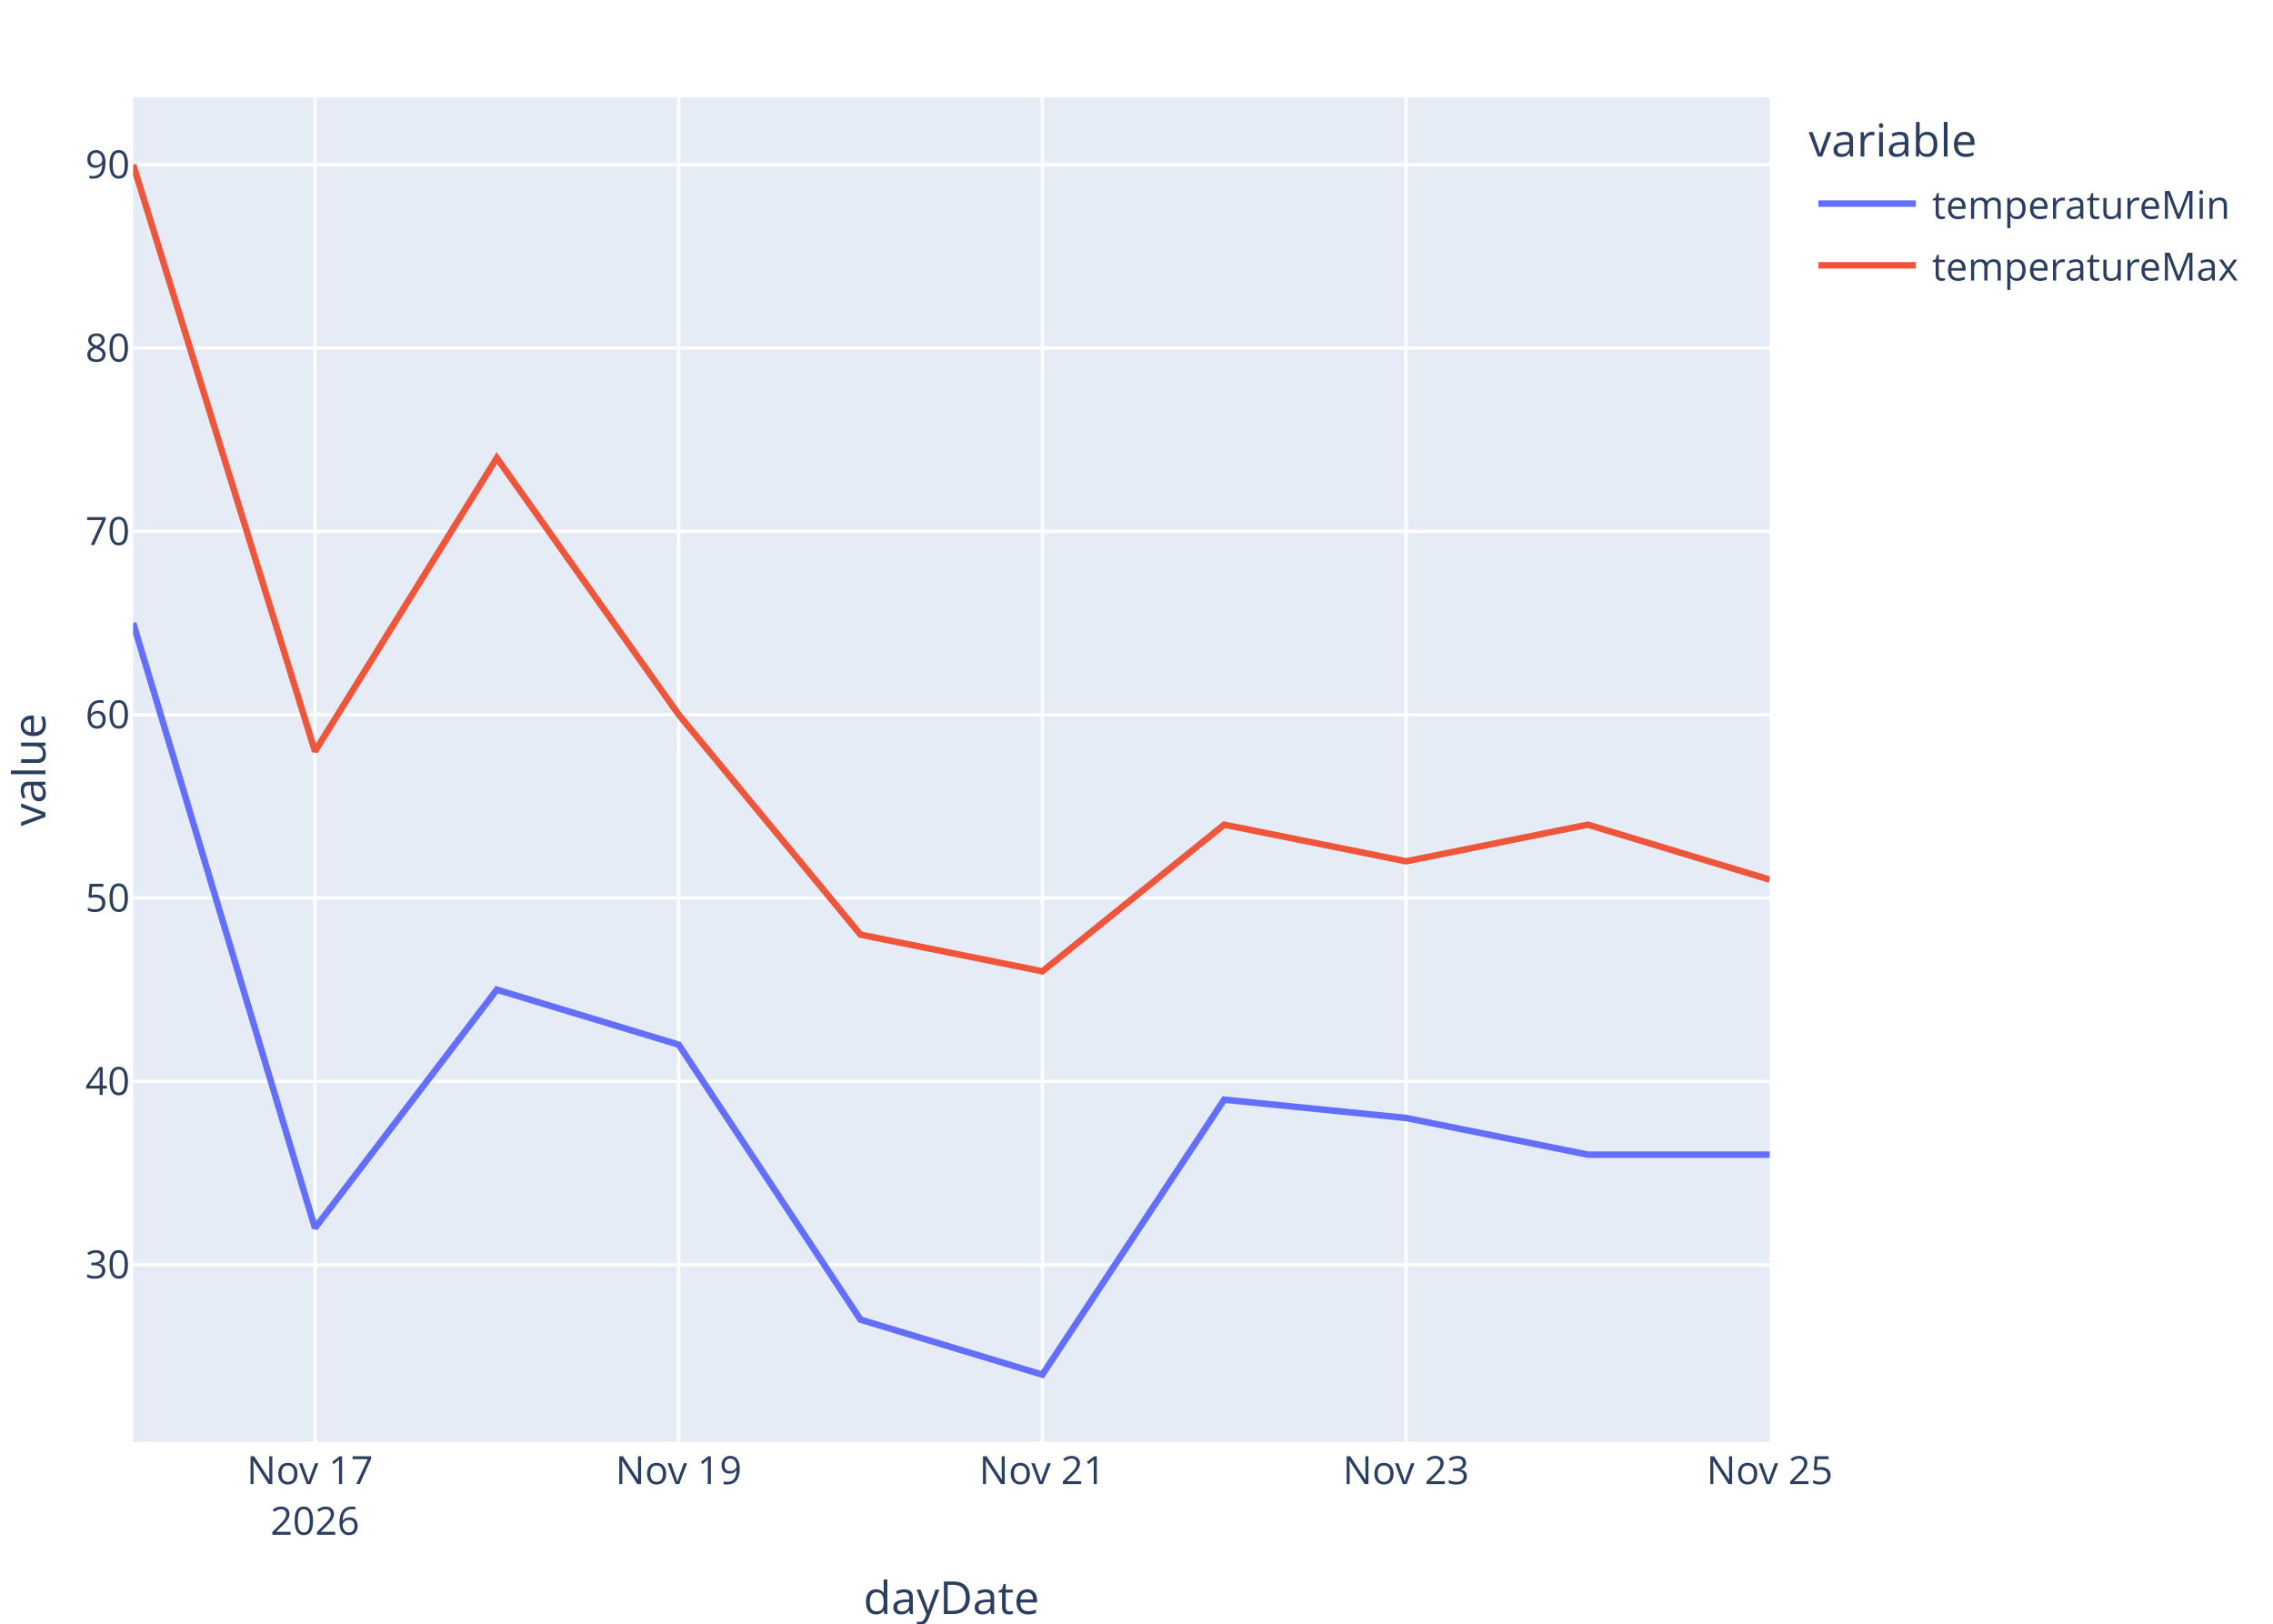
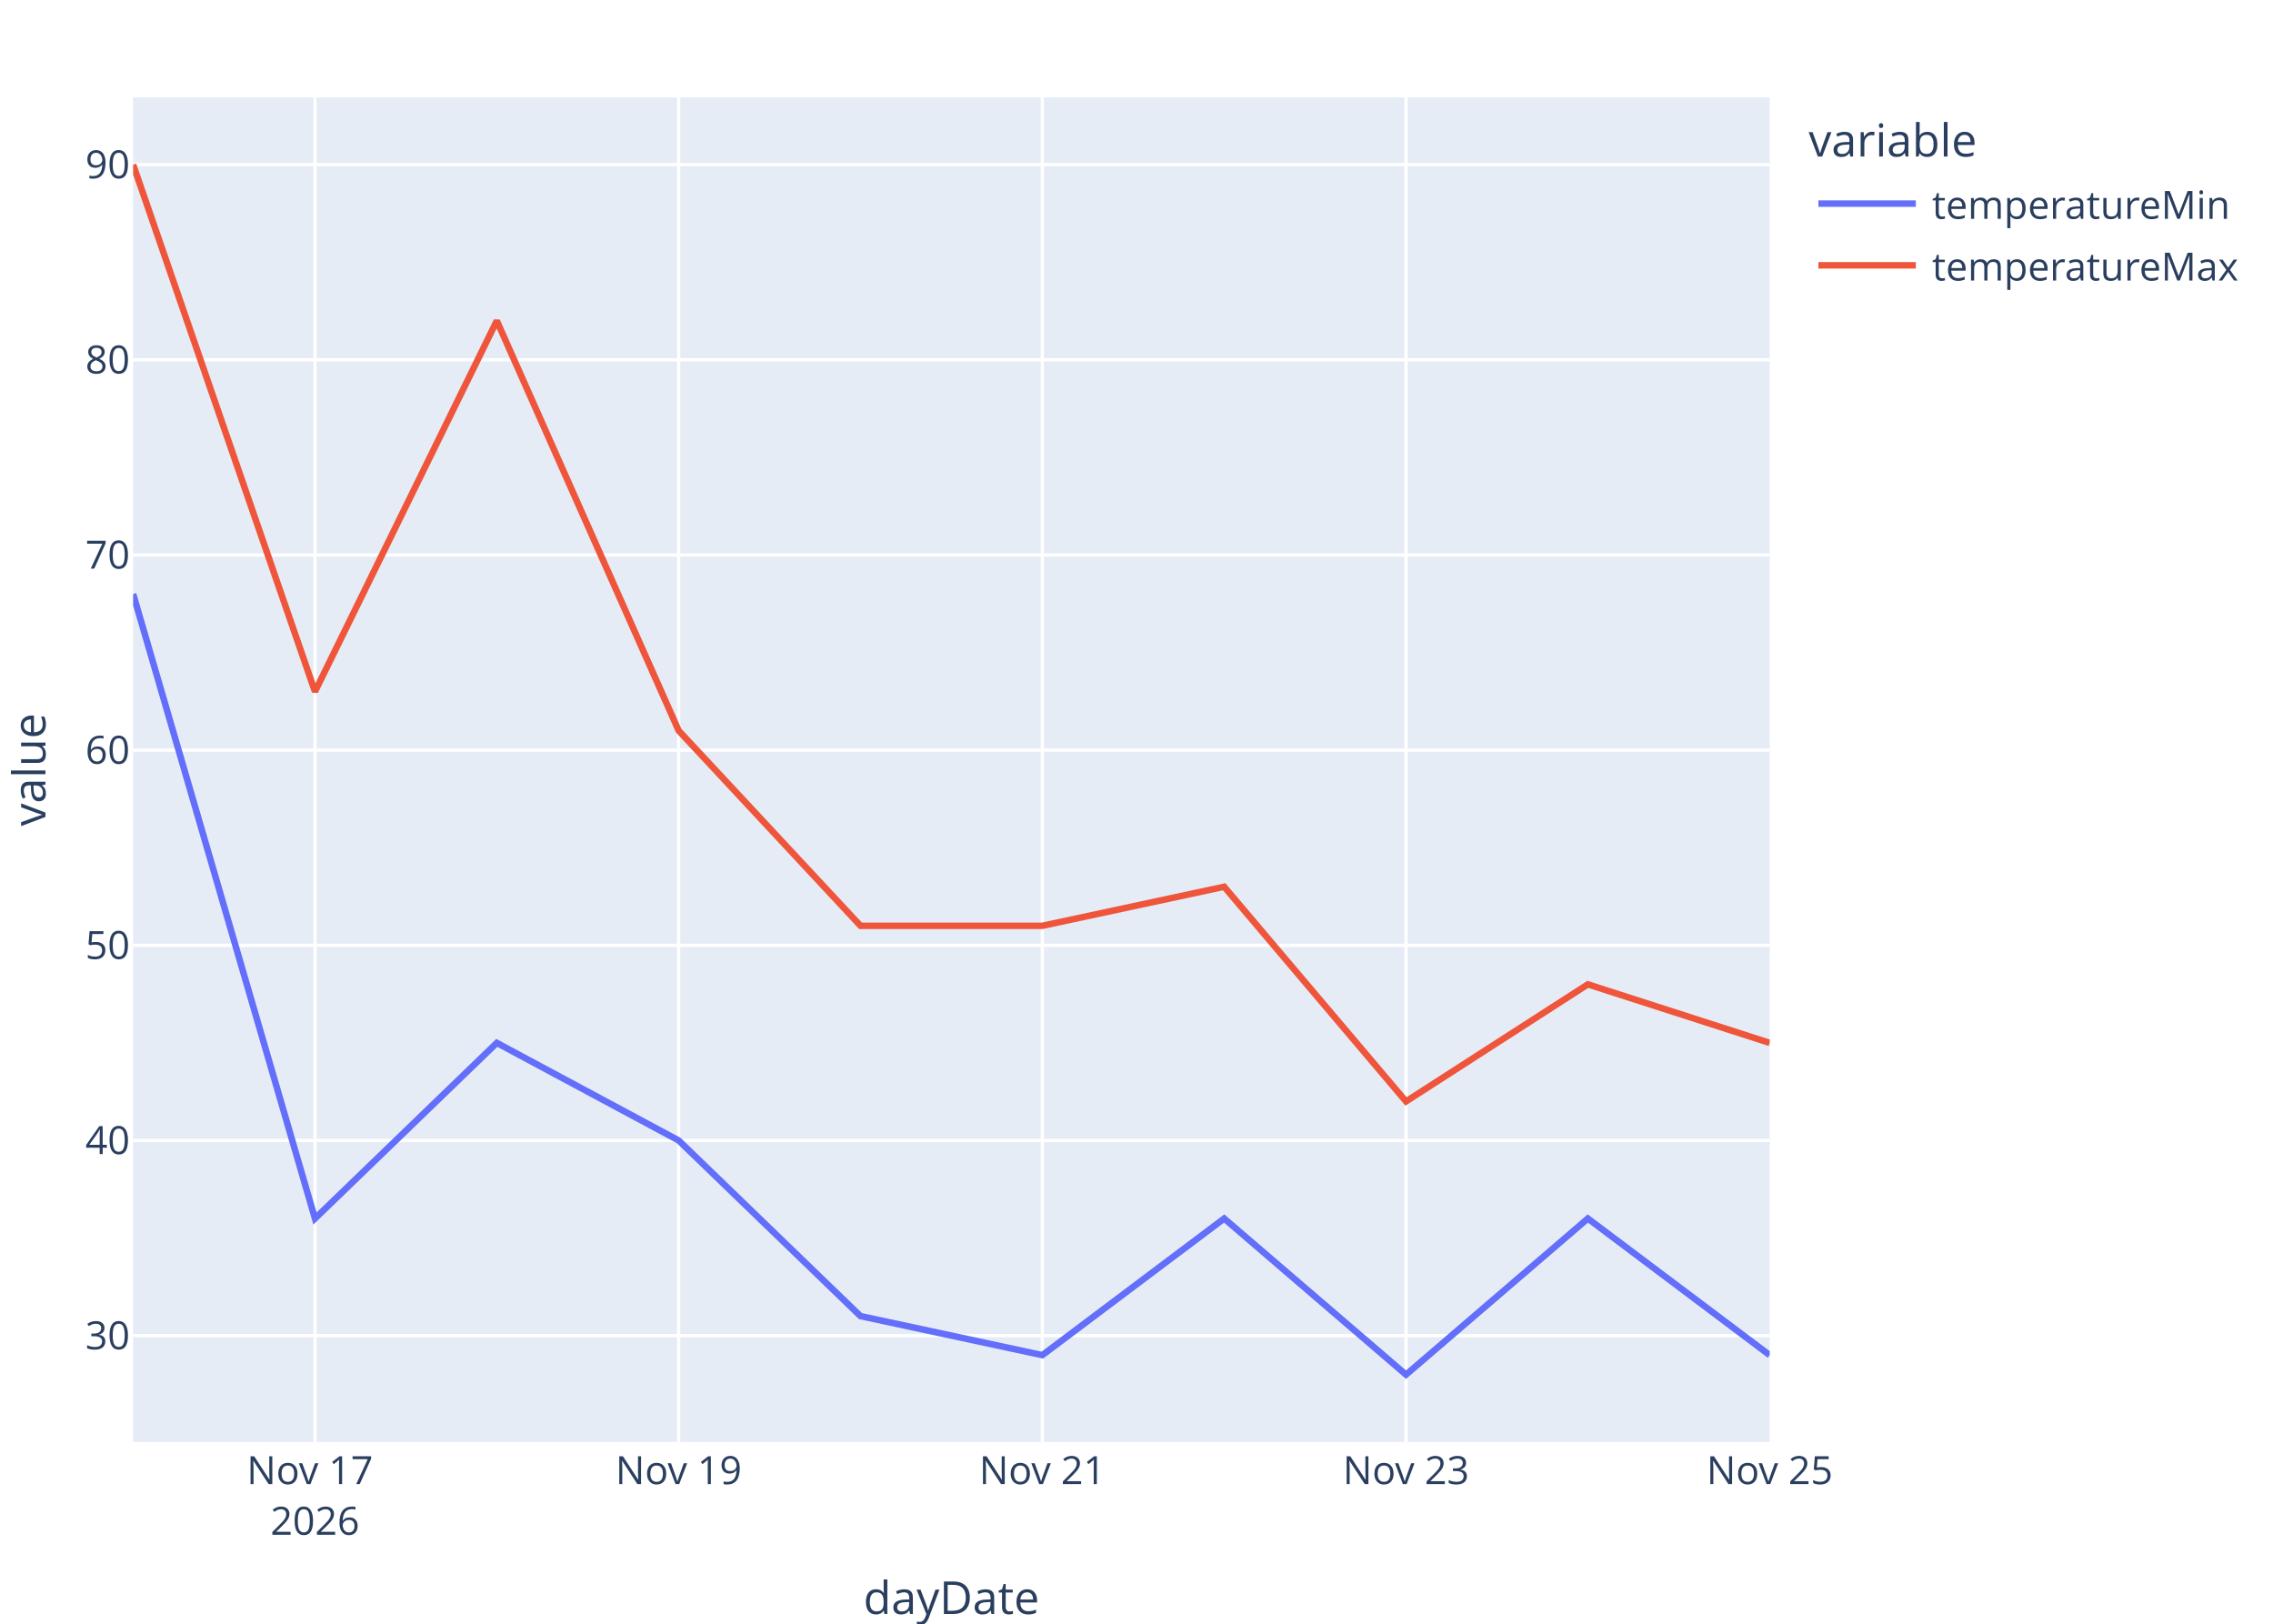
<svg xmlns="http://www.w3.org/2000/svg" class="main-svg" width="700" height="500" style="" viewBox="0 0 700 500">
  <rect x="0" y="0" width="700" height="500" style="fill: rgb(255, 255, 255); fill-opacity: 1;" />
-   <defs id="defs-dec828">
+   <defs id="defs-1688ce">
    <g class="clips">
-       <clipPath id="clipdec828xyplot" class="plotclip">
+       <clipPath id="clip1688cexyplot" class="plotclip">
        <rect width="504" height="414" />
      </clipPath>
-       <clipPath class="axesclip" id="clipdec828x">
+       <clipPath class="axesclip" id="clip1688cex">
        <rect x="41" y="0" width="504" height="500" />
      </clipPath>
-       <clipPath class="axesclip" id="clipdec828y">
+       <clipPath class="axesclip" id="clip1688cey">
        <rect x="0" y="30" width="700" height="414" />
      </clipPath>
-       <clipPath class="axesclip" id="clipdec828xy">
+       <clipPath class="axesclip" id="clip1688cexy">
        <rect x="41" y="30" width="504" height="414" />
      </clipPath>
    </g>
    <g class="gradients" />
    <g class="patterns" />
  </defs>
  <g class="bglayer">
    <rect class="bg" x="41" y="30" width="504" height="414" style="fill: rgb(229, 236, 246); fill-opacity: 1; stroke-width: 0;" />
  </g>
  <g class="layer-below">
    <g class="imagelayer" />
    <g class="shapelayer" />
  </g>
  <g class="cartesianlayer">
    <g class="subplot xy">
      <g class="layer-subplot">
        <g class="shapelayer" />
        <g class="imagelayer" />
      </g>
      <g class="minor-gridlayer">
        <g class="x" />
        <g class="y" />
      </g>
      <g class="gridlayer">
        <g class="x">
          <path class="xgrid crisp" transform="translate(97,0)" d="M0,30v414" style="stroke: rgb(255, 255, 255); stroke-opacity: 1; stroke-width: 1px;" />
          <path class="xgrid crisp" transform="translate(209,0)" d="M0,30v414" style="stroke: rgb(255, 255, 255); stroke-opacity: 1; stroke-width: 1px;" />
          <path class="xgrid crisp" transform="translate(321,0)" d="M0,30v414" style="stroke: rgb(255, 255, 255); stroke-opacity: 1; stroke-width: 1px;" />
          <path class="xgrid crisp" transform="translate(433,0)" d="M0,30v414" style="stroke: rgb(255, 255, 255); stroke-opacity: 1; stroke-width: 1px;" />
        </g>
        <g class="y">
-           <path class="ygrid crisp" transform="translate(0,389.43)" d="M41,0h504" style="stroke: rgb(255, 255, 255); stroke-opacity: 1; stroke-width: 1px;" />
-           <path class="ygrid crisp" transform="translate(0,332.97)" d="M41,0h504" style="stroke: rgb(255, 255, 255); stroke-opacity: 1; stroke-width: 1px;" />
-           <path class="ygrid crisp" transform="translate(0,276.52)" d="M41,0h504" style="stroke: rgb(255, 255, 255); stroke-opacity: 1; stroke-width: 1px;" />
-           <path class="ygrid crisp" transform="translate(0,220.06)" d="M41,0h504" style="stroke: rgb(255, 255, 255); stroke-opacity: 1; stroke-width: 1px;" />
-           <path class="ygrid crisp" transform="translate(0,163.61)" d="M41,0h504" style="stroke: rgb(255, 255, 255); stroke-opacity: 1; stroke-width: 1px;" />
-           <path class="ygrid crisp" transform="translate(0,107.15)" d="M41,0h504" style="stroke: rgb(255, 255, 255); stroke-opacity: 1; stroke-width: 1px;" />
+           <path class="ygrid crisp" transform="translate(0,411.28)" d="M41,0h504" style="stroke: rgb(255, 255, 255); stroke-opacity: 1; stroke-width: 1px;" />
+           <path class="ygrid crisp" transform="translate(0,351.18)" d="M41,0h504" style="stroke: rgb(255, 255, 255); stroke-opacity: 1; stroke-width: 1px;" />
+           <path class="ygrid crisp" transform="translate(0,291.09)" d="M41,0h504" style="stroke: rgb(255, 255, 255); stroke-opacity: 1; stroke-width: 1px;" />
+           <path class="ygrid crisp" transform="translate(0,230.99)" d="M41,0h504" style="stroke: rgb(255, 255, 255); stroke-opacity: 1; stroke-width: 1px;" />
+           <path class="ygrid crisp" transform="translate(0,170.89)" d="M41,0h504" style="stroke: rgb(255, 255, 255); stroke-opacity: 1; stroke-width: 1px;" />
+           <path class="ygrid crisp" transform="translate(0,110.8)" d="M41,0h504" style="stroke: rgb(255, 255, 255); stroke-opacity: 1; stroke-width: 1px;" />
          <path class="ygrid crisp" transform="translate(0,50.7)" d="M41,0h504" style="stroke: rgb(255, 255, 255); stroke-opacity: 1; stroke-width: 1px;" />
        </g>
      </g>
      <g class="zerolinelayer" />
      <g class="layer-between">
        <g class="shapelayer" />
        <g class="imagelayer" />
      </g>
      <path class="xlines-below" />
      <path class="ylines-below" />
      <g class="overlines-below" />
      <g class="xaxislayer-below" />
      <g class="yaxislayer-below" />
      <g class="overaxes-below" />
      <g class="overplot">
-         <g class="xy" transform="translate(41,30)" clip-path="url(#clipdec828xyplot)">
+         <g class="xy" transform="translate(41,30)" clip-path="url(#clip1688cexyplot)">
          <g class="scatterlayer mlayer">
-             <g class="trace scatter trace38609c" style="stroke-miterlimit: 2; opacity: 1;">
+             <g class="trace scatter trace63e45c" style="stroke-miterlimit: 2; opacity: 1;">
              <g class="fills" />
              <g class="errorbars" />
              <g class="lines">
-                 <path class="js-line" d="M0,161.84L56,348.14L112,274.75L168,291.68L224,376.36L280,393.3L336,308.62L392,314.26L448,325.55L504,325.55" style="vector-effect: none; fill: none; stroke: rgb(99, 110, 250); stroke-opacity: 1; stroke-width: 2px; opacity: 1;" />
+                 <path class="js-line" d="M0,152.91L56,345.22L112,291.14L168,321.18L224,375.27L280,387.29L336,345.22L392,393.3L448,345.22L504,387.29" style="vector-effect: none; fill: none; stroke: rgb(99, 110, 250); stroke-opacity: 1; stroke-width: 2px; opacity: 1;" />
              </g>
              <g class="points" />
              <g class="text" />
            </g>
-             <g class="trace scatter trace0b66f8" style="stroke-miterlimit: 2; opacity: 1;">
+             <g class="trace scatter tracef8d132" style="stroke-miterlimit: 2; opacity: 1;">
              <g class="fills" />
              <g class="errorbars" />
              <g class="lines">
-                 <path class="js-line" d="M0,20.7L56,201.35L112,111.03L168,190.06L224,257.81L280,269.1L336,223.94L392,235.23L448,223.94L504,240.87" style="vector-effect: none; fill: none; stroke: rgb(239, 85, 59); stroke-opacity: 1; stroke-width: 2px; opacity: 1;" />
+                 <path class="js-line" d="M0,20.7L56,182.96L112,68.78L168,194.98L224,255.08L280,255.08L336,243.06L392,309.16L448,273.11L504,291.14" style="vector-effect: none; fill: none; stroke: rgb(239, 85, 59); stroke-opacity: 1; stroke-width: 2px; opacity: 1;" />
              </g>
              <g class="points" />
              <g class="text" />
            </g>
          </g>
        </g>
      </g>
      <g class="zerolinelayer-above" />
      <path class="xlines-above crisp" d="M0,0" style="fill: none;" />
      <path class="ylines-above crisp" d="M0,0" style="fill: none;" />
      <g class="overlines-above" />
      <g class="xaxislayer-above">
        <g class="xtick">
          <text text-anchor="middle" x="0" y="457" transform="translate(97,0)" style="font-family: 'Open Sans', verdana, arial, sans-serif; font-size: 12px; fill: rgb(42, 63, 95); fill-opacity: 1; white-space: pre;">
            <tspan class="line" dy="0em" x="0" y="457">Nov 17</tspan>
            <tspan class="line" dy="1.3em" x="0" y="457">2026</tspan>
          </text>
        </g>
        <g class="xtick">
          <text text-anchor="middle" x="0" y="457" style="font-family: 'Open Sans', verdana, arial, sans-serif; font-size: 12px; fill: rgb(42, 63, 95); fill-opacity: 1; white-space: pre;" transform="translate(209,0)">Nov 19</text>
        </g>
        <g class="xtick">
          <text text-anchor="middle" x="0" y="457" style="font-family: 'Open Sans', verdana, arial, sans-serif; font-size: 12px; fill: rgb(42, 63, 95); fill-opacity: 1; white-space: pre;" transform="translate(321,0)">Nov 21</text>
        </g>
        <g class="xtick">
          <text text-anchor="middle" x="0" y="457" style="font-family: 'Open Sans', verdana, arial, sans-serif; font-size: 12px; fill: rgb(42, 63, 95); fill-opacity: 1; white-space: pre;" transform="translate(433,0)">Nov 23</text>
        </g>
        <g class="xtick">
          <text text-anchor="middle" x="0" y="457" style="font-family: 'Open Sans', verdana, arial, sans-serif; font-size: 12px; fill: rgb(42, 63, 95); fill-opacity: 1; white-space: pre;" transform="translate(545,0)">Nov 25</text>
        </g>
      </g>
      <g class="yaxislayer-above">
        <g class="ytick">
-           <text text-anchor="end" x="40" y="4.2" transform="translate(0,389.43)" style="font-family: 'Open Sans', verdana, arial, sans-serif; font-size: 12px; fill: rgb(42, 63, 95); fill-opacity: 1; white-space: pre;">30</text>
-         </g>
-         <g class="ytick">
-           <text text-anchor="end" x="40" y="4.2" style="font-family: 'Open Sans', verdana, arial, sans-serif; font-size: 12px; fill: rgb(42, 63, 95); fill-opacity: 1; white-space: pre;" transform="translate(0,332.97)">40</text>
-         </g>
-         <g class="ytick">
-           <text text-anchor="end" x="40" y="4.2" style="font-family: 'Open Sans', verdana, arial, sans-serif; font-size: 12px; fill: rgb(42, 63, 95); fill-opacity: 1; white-space: pre;" transform="translate(0,276.52)">50</text>
-         </g>
-         <g class="ytick">
-           <text text-anchor="end" x="40" y="4.2" style="font-family: 'Open Sans', verdana, arial, sans-serif; font-size: 12px; fill: rgb(42, 63, 95); fill-opacity: 1; white-space: pre;" transform="translate(0,220.06)">60</text>
-         </g>
-         <g class="ytick">
-           <text text-anchor="end" x="40" y="4.2" style="font-family: 'Open Sans', verdana, arial, sans-serif; font-size: 12px; fill: rgb(42, 63, 95); fill-opacity: 1; white-space: pre;" transform="translate(0,163.61)">70</text>
-         </g>
-         <g class="ytick">
-           <text text-anchor="end" x="40" y="4.2" style="font-family: 'Open Sans', verdana, arial, sans-serif; font-size: 12px; fill: rgb(42, 63, 95); fill-opacity: 1; white-space: pre;" transform="translate(0,107.15)">80</text>
+           <text text-anchor="end" x="40" y="4.2" transform="translate(0,411.28)" style="font-family: 'Open Sans', verdana, arial, sans-serif; font-size: 12px; fill: rgb(42, 63, 95); fill-opacity: 1; white-space: pre;">30</text>
+         </g>
+         <g class="ytick">
+           <text text-anchor="end" x="40" y="4.2" style="font-family: 'Open Sans', verdana, arial, sans-serif; font-size: 12px; fill: rgb(42, 63, 95); fill-opacity: 1; white-space: pre;" transform="translate(0,351.18)">40</text>
+         </g>
+         <g class="ytick">
+           <text text-anchor="end" x="40" y="4.2" style="font-family: 'Open Sans', verdana, arial, sans-serif; font-size: 12px; fill: rgb(42, 63, 95); fill-opacity: 1; white-space: pre;" transform="translate(0,291.09)">50</text>
+         </g>
+         <g class="ytick">
+           <text text-anchor="end" x="40" y="4.2" style="font-family: 'Open Sans', verdana, arial, sans-serif; font-size: 12px; fill: rgb(42, 63, 95); fill-opacity: 1; white-space: pre;" transform="translate(0,230.99)">60</text>
+         </g>
+         <g class="ytick">
+           <text text-anchor="end" x="40" y="4.2" style="font-family: 'Open Sans', verdana, arial, sans-serif; font-size: 12px; fill: rgb(42, 63, 95); fill-opacity: 1; white-space: pre;" transform="translate(0,170.89)">70</text>
+         </g>
+         <g class="ytick">
+           <text text-anchor="end" x="40" y="4.2" style="font-family: 'Open Sans', verdana, arial, sans-serif; font-size: 12px; fill: rgb(42, 63, 95); fill-opacity: 1; white-space: pre;" transform="translate(0,110.8)">80</text>
        </g>
        <g class="ytick">
          <text text-anchor="end" x="40" y="4.2" style="font-family: 'Open Sans', verdana, arial, sans-serif; font-size: 12px; fill: rgb(42, 63, 95); fill-opacity: 1; white-space: pre;" transform="translate(0,50.7)">90</text>
        </g>
      </g>
      <g class="overaxes-above" />
    </g>
  </g>
  <g class="polarlayer" />
  <g class="smithlayer" />
  <g class="ternarylayer" />
  <g class="geolayer" />
  <g class="funnelarealayer" />
  <g class="pielayer" />
  <g class="iciclelayer" />
  <g class="treemaplayer" />
  <g class="sunburstlayer" />
  <g class="glimages" />
-   <defs id="topdefs-dec828">
+   <defs id="topdefs-1688ce">
    <g class="clips" />
-     <clipPath id="legenddec828">
+     <clipPath id="legend1688ce">
      <rect width="145" height="67" x="0" y="0" />
    </clipPath>
  </defs>
  <g class="layer-above">
    <g class="imagelayer" />
    <g class="shapelayer" />
  </g>
  <g class="infolayer">
    <g class="legend" pointer-events="all" transform="translate(555,30)">
      <rect class="bg" shape-rendering="crispEdges" style="stroke: rgb(68, 68, 68); stroke-opacity: 1; fill: rgb(255, 255, 255); fill-opacity: 1; stroke-width: 0px;" width="145" height="67" x="0" y="0" />
-       <g class="scrollbox" transform="" clip-path="url(#legenddec828)">
+       <g class="scrollbox" transform="" clip-path="url(#legend1688ce)">
        <text class="legendtitletext" text-anchor="start" x="2" y="18.2" style="font-family: 'Open Sans', verdana, arial, sans-serif; font-size: 14px; fill: rgb(42, 63, 95); fill-opacity: 1; white-space: pre; opacity: 1;">variable</text>
        <g class="groups" transform="">
          <g class="traces" transform="translate(0,32.7)" style="opacity: 1;">
            <text class="legendtext" text-anchor="start" x="40" y="4.68" style="font-family: 'Open Sans', verdana, arial, sans-serif; font-size: 12px; fill: rgb(42, 63, 95); fill-opacity: 1; white-space: pre;">temperatureMin</text>
            <g class="layers" style="opacity: 1;">
              <g class="legendfill" />
              <g class="legendlines">
                <path class="js-line" d="M5,0h30" style="fill: none; stroke: rgb(99, 110, 250); stroke-opacity: 1; stroke-width: 2px;" />
              </g>
              <g class="legendsymbols">
                <g class="legendpoints" />
              </g>
            </g>
            <rect class="legendtoggle" x="0" y="-9.5" width="139.312" height="19" style="fill: rgb(0, 0, 0); fill-opacity: 0;" />
          </g>
        </g>
        <g class="groups" transform="">
          <g class="traces" transform="translate(0,51.7)" style="opacity: 1;">
            <text class="legendtext" text-anchor="start" x="40" y="4.68" style="font-family: 'Open Sans', verdana, arial, sans-serif; font-size: 12px; fill: rgb(42, 63, 95); fill-opacity: 1; white-space: pre;">temperatureMax</text>
            <g class="layers" style="opacity: 1;">
              <g class="legendfill" />
              <g class="legendlines">
                <path class="js-line" d="M5,0h30" style="fill: none; stroke: rgb(239, 85, 59); stroke-opacity: 1; stroke-width: 2px;" />
              </g>
              <g class="legendsymbols">
                <g class="legendpoints" />
              </g>
            </g>
            <rect class="legendtoggle" x="0" y="-9.5" width="139.312" height="19" style="fill: rgb(0, 0, 0); fill-opacity: 0;" />
          </g>
        </g>
      </g>
      <rect class="scrollbar" rx="20" ry="3" width="0" height="0" style="fill: rgb(128, 139, 164); fill-opacity: 1;" x="0" y="0" />
    </g>
    <g class="g-gtitle" />
    <g class="g-xtitle" transform="translate(0,-2.899609)">
      <text class="xtitle" x="293" y="499.9" text-anchor="middle" style="opacity: 1; font-family: 'Open Sans', verdana, arial, sans-serif; font-size: 14px; fill: rgb(42, 63, 95); fill-opacity: 1; white-space: pre;">dayDate</text>
    </g>
    <g class="g-ytitle" transform="translate(8.666016,0)">
      <text class="ytitle" transform="rotate(-90,5.334375,237)" x="5.334" y="237" text-anchor="middle" style="opacity: 1; font-family: 'Open Sans', verdana, arial, sans-serif; font-size: 14px; fill: rgb(42, 63, 95); fill-opacity: 1; white-space: pre;">value</text>
    </g>
  </g>
</svg>
